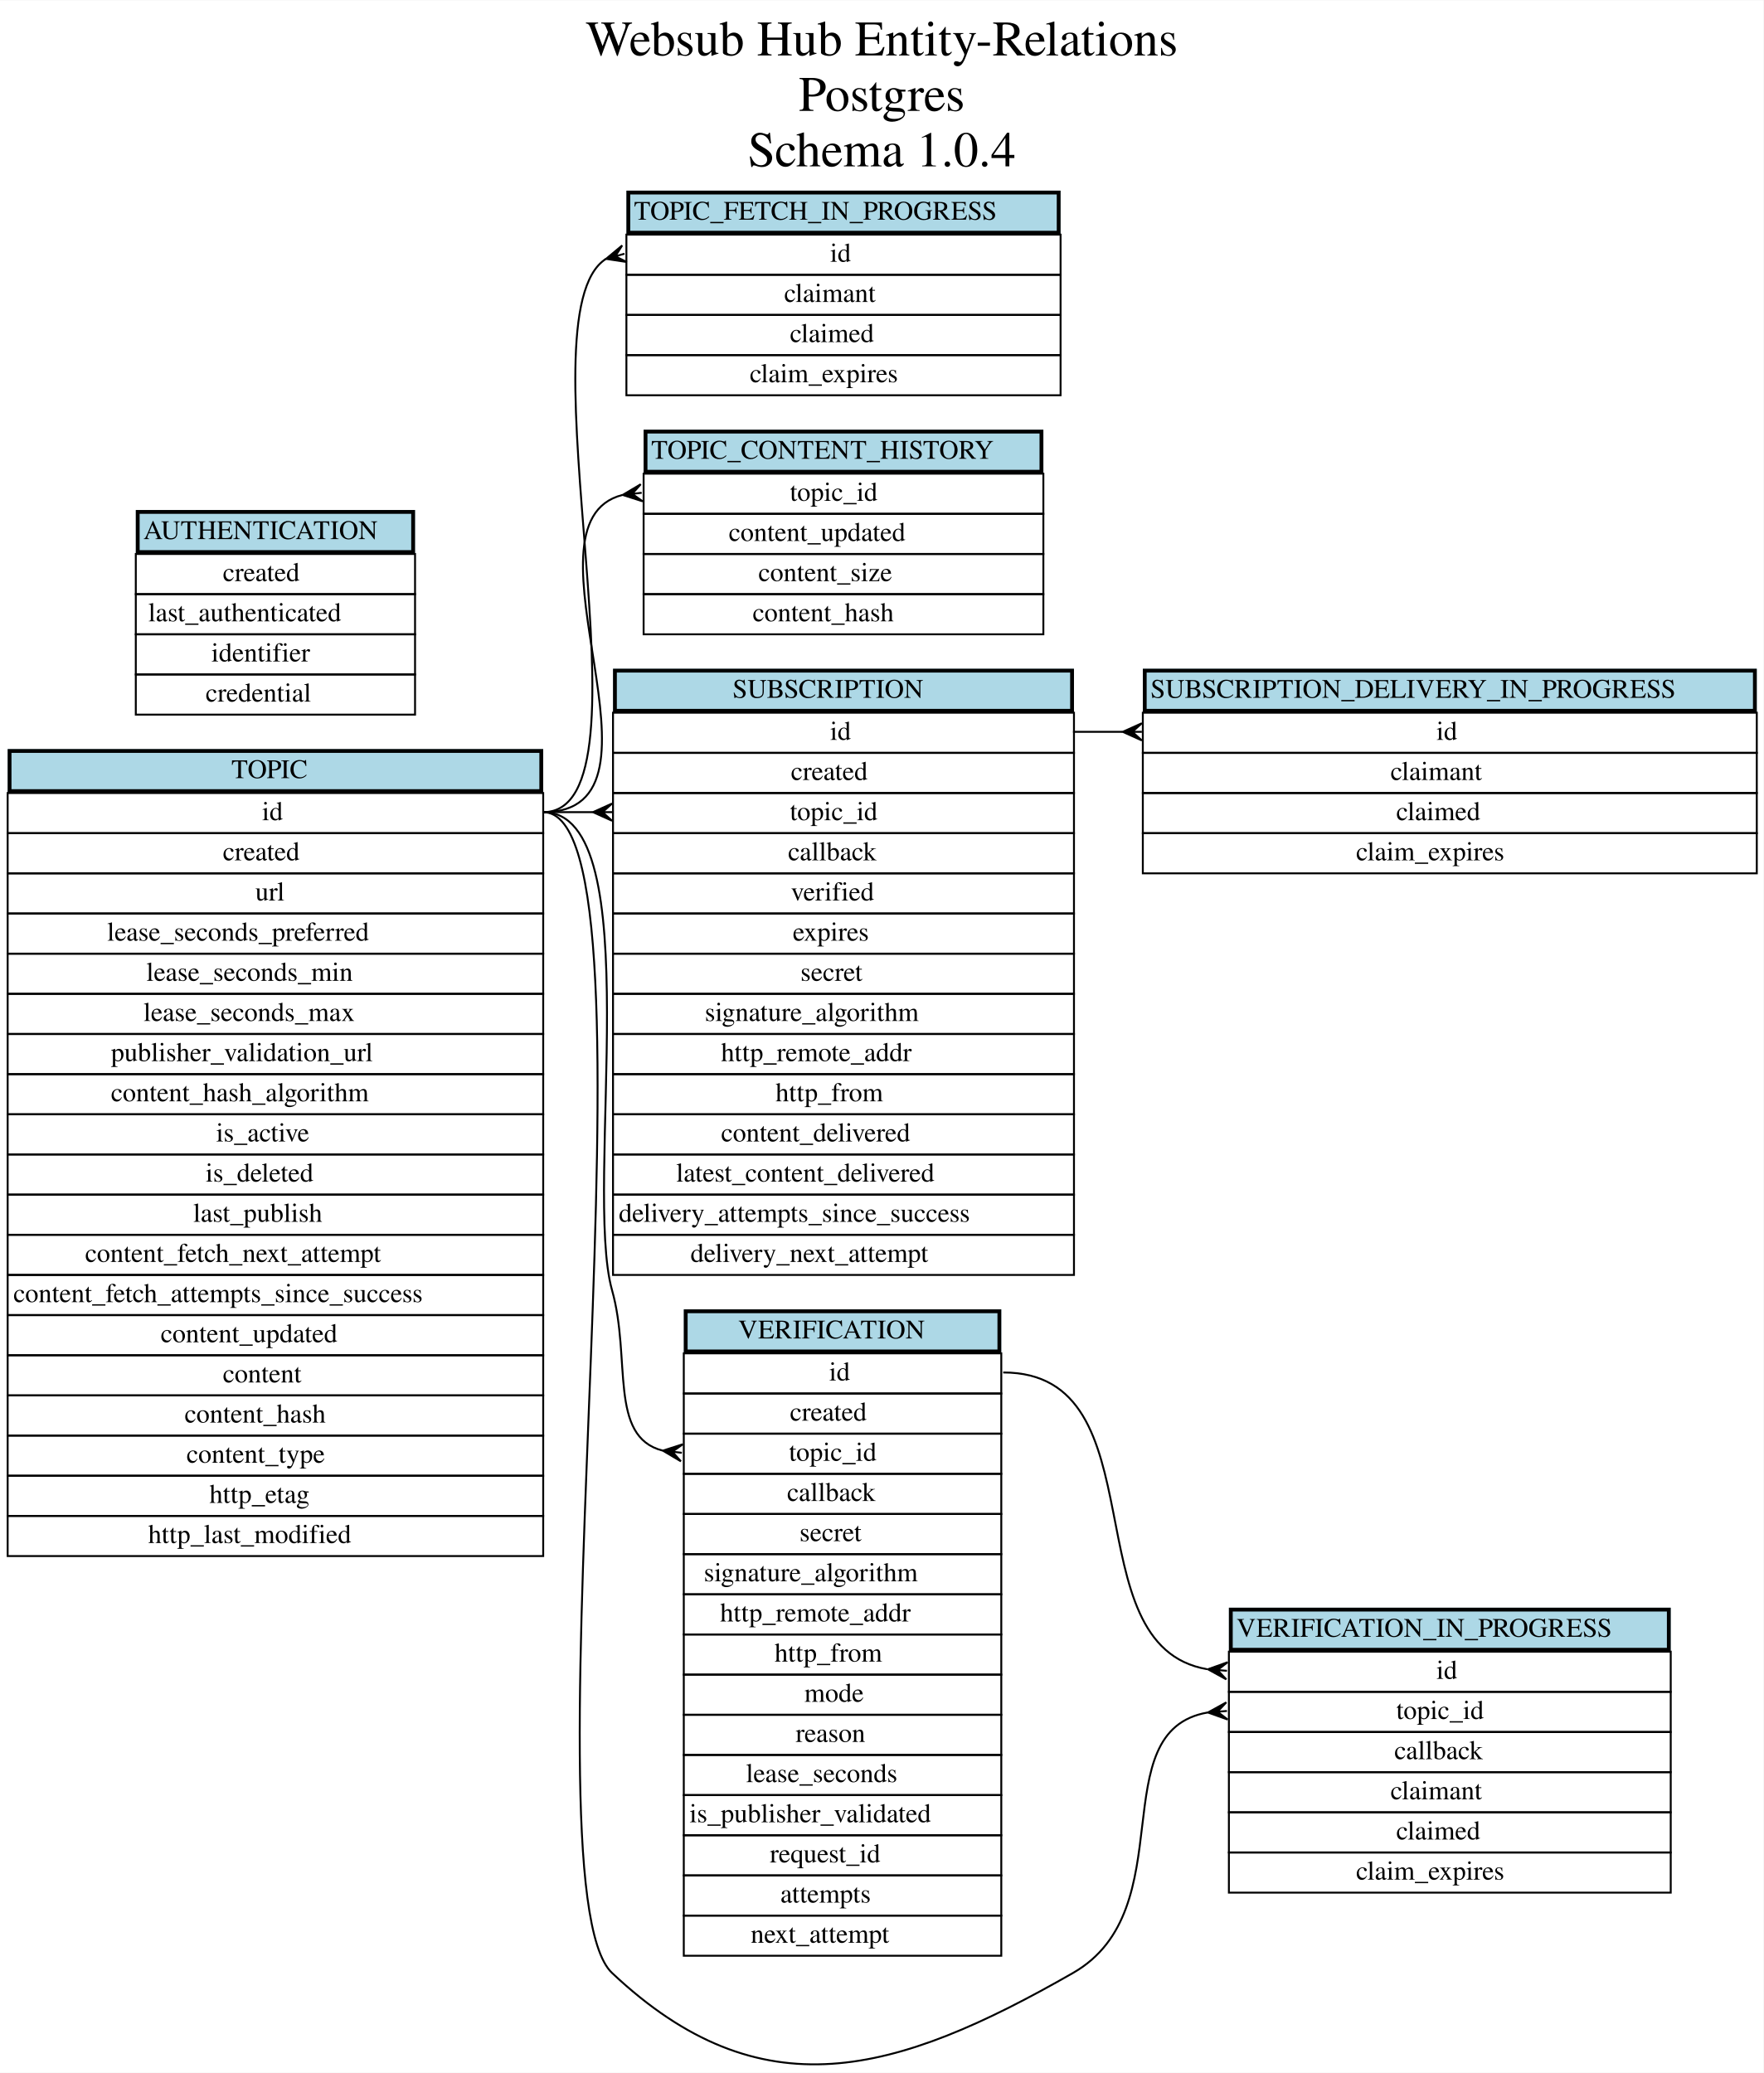
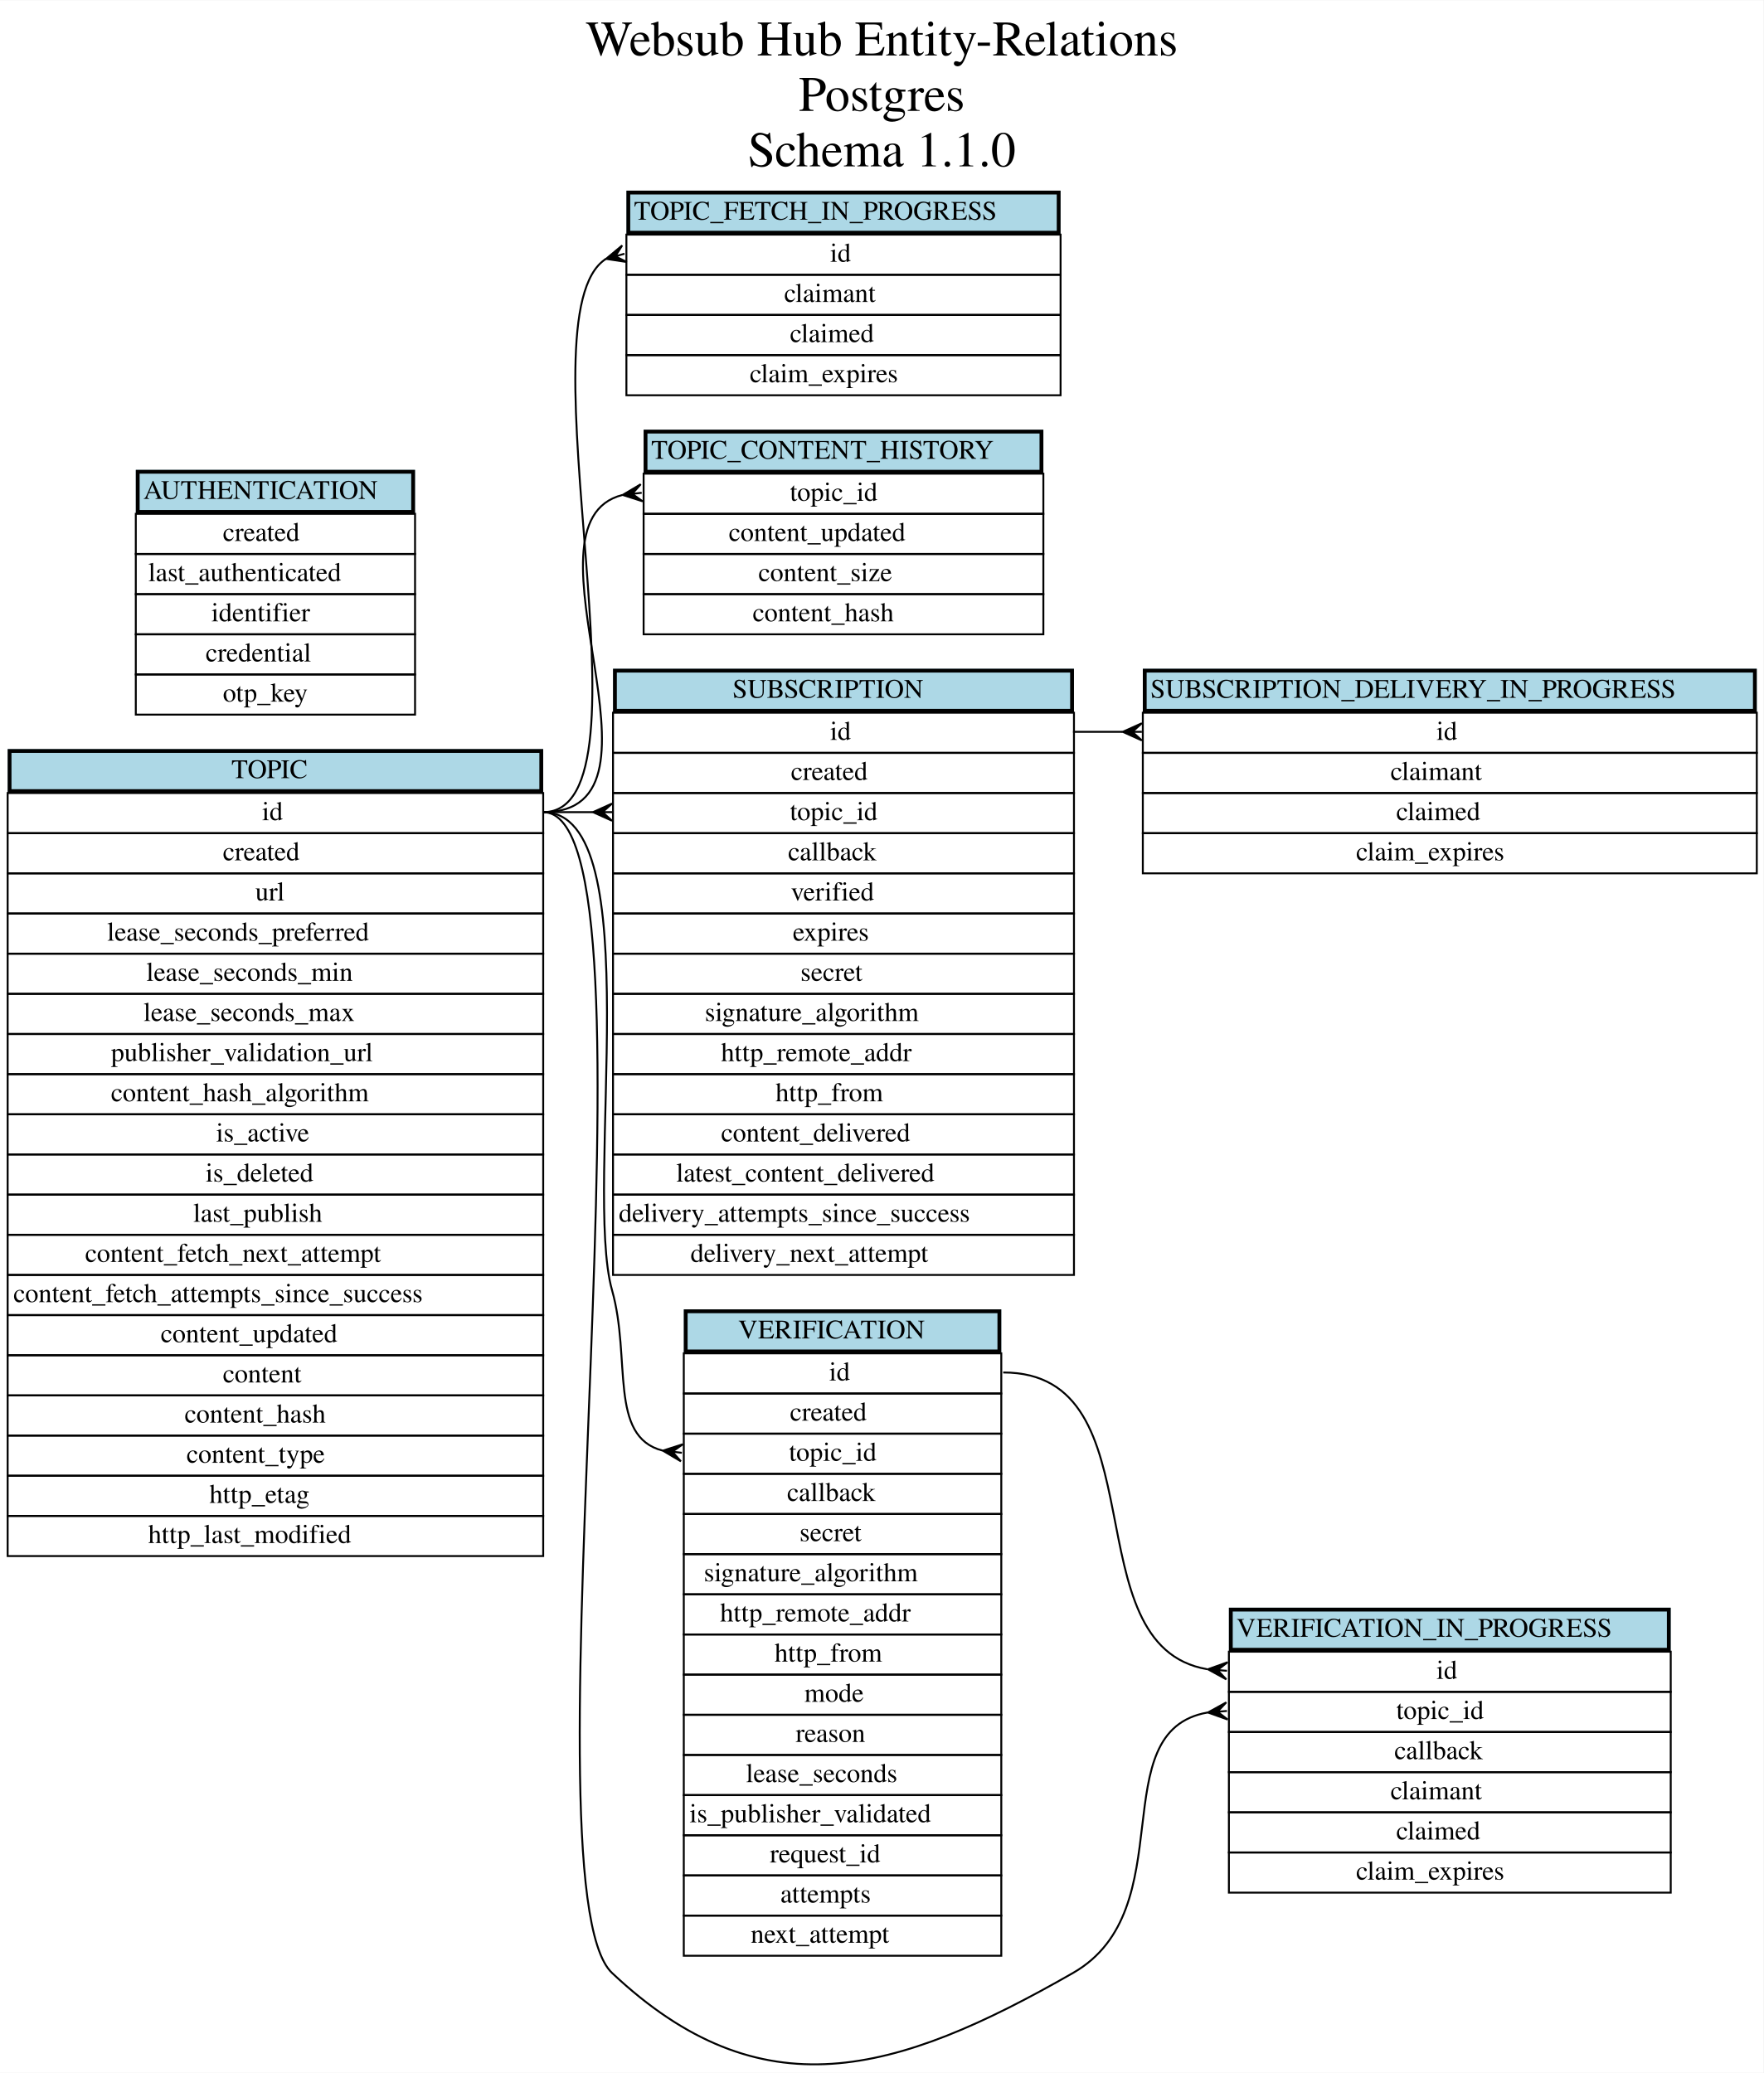
<svg xmlns="http://www.w3.org/2000/svg" width="922pt" height="1084pt" viewBox="0.00 0.00 922.00 1083.63">
  <g id="graph0" class="graph" transform="scale(1 1) rotate(0) translate(4 1079.63)">
    <polygon fill="white" stroke="transparent" points="-4,4 -4,-1079.63 918,-1079.63 918,4 -4,4" />
    <text text-anchor="middle" x="457" y="-1050.83" font-family="Times,serif" font-size="26.00">Websub Hub Entity-Relations</text>
    <text text-anchor="middle" x="457" y="-1021.83" font-family="Times,serif" font-size="26.00">Postgres</text>
-     <text text-anchor="middle" x="457" y="-992.83" font-family="Times,serif" font-size="26.00">Schema 1.0.4</text>
+     <text text-anchor="middle" x="457" y="-992.83" font-family="Times,serif" font-size="26.00">Schema 1.1.0</text>
    <g id="node1" class="node">
      <polygon fill="lightblue" stroke="transparent" points="0,-665.13 0,-688.13 280,-688.13 280,-665.13 0,-665.13" />
      <polygon fill="none" stroke="black" stroke-width="2" points="1,-666.13 1,-687.13 279,-687.13 279,-666.13 1,-666.13" />
      <text text-anchor="start" x="117" y="-672.93" font-family="Times,serif" font-size="14.00">TOPIC</text>
      <polygon fill="none" stroke="black" points="0,-644.13 0,-665.13 280,-665.13 280,-644.13 0,-644.13" />
      <text text-anchor="start" x="133" y="-650.93" font-family="Times,serif" font-size="14.00">id</text>
      <polygon fill="none" stroke="black" points="0,-623.13 0,-644.13 280,-644.13 280,-623.13 0,-623.13" />
      <text text-anchor="start" x="112.5" y="-629.93" font-family="Times,serif" font-size="14.00">created</text>
      <polygon fill="none" stroke="black" points="0,-602.13 0,-623.13 280,-623.13 280,-602.13 0,-602.13" />
      <text text-anchor="start" x="129.5" y="-608.93" font-family="Times,serif" font-size="14.00">url</text>
      <polygon fill="none" stroke="black" points="0,-581.13 0,-602.13 280,-602.13 280,-581.13 0,-581.13" />
      <text text-anchor="start" x="52" y="-587.93" font-family="Times,serif" font-size="14.00">lease_seconds_preferred</text>
      <polygon fill="none" stroke="black" points="0,-560.13 0,-581.13 280,-581.13 280,-560.13 0,-560.13" />
      <text text-anchor="start" x="72.5" y="-566.93" font-family="Times,serif" font-size="14.00">lease_seconds_min</text>
      <polygon fill="none" stroke="black" points="0,-539.13 0,-560.13 280,-560.13 280,-539.13 0,-539.13" />
      <text text-anchor="start" x="71" y="-545.93" font-family="Times,serif" font-size="14.00">lease_seconds_max</text>
      <polygon fill="none" stroke="black" points="0,-518.13 0,-539.13 280,-539.13 280,-518.13 0,-518.13" />
      <text text-anchor="start" x="54" y="-524.93" font-family="Times,serif" font-size="14.00">publisher_validation_url</text>
      <polygon fill="none" stroke="black" points="0,-497.13 0,-518.13 280,-518.13 280,-497.13 0,-497.13" />
      <text text-anchor="start" x="54" y="-503.93" font-family="Times,serif" font-size="14.00">content_hash_algorithm</text>
      <polygon fill="none" stroke="black" points="0,-476.13 0,-497.13 280,-497.13 280,-476.13 0,-476.13" />
      <text text-anchor="start" x="109" y="-482.93" font-family="Times,serif" font-size="14.00">is_active</text>
      <polygon fill="none" stroke="black" points="0,-455.13 0,-476.13 280,-476.13 280,-455.13 0,-455.13" />
      <text text-anchor="start" x="103.5" y="-461.93" font-family="Times,serif" font-size="14.00">is_deleted</text>
      <polygon fill="none" stroke="black" points="0,-434.13 0,-455.13 280,-455.13 280,-434.13 0,-434.13" />
      <text text-anchor="start" x="97" y="-440.93" font-family="Times,serif" font-size="14.00">last_publish</text>
      <polygon fill="none" stroke="black" points="0,-413.13 0,-434.13 280,-434.13 280,-413.13 0,-413.13" />
      <text text-anchor="start" x="40.5" y="-419.93" font-family="Times,serif" font-size="14.00">content_fetch_next_attempt</text>
      <polygon fill="none" stroke="black" points="0,-392.13 0,-413.13 280,-413.13 280,-392.13 0,-392.13" />
      <text text-anchor="start" x="3" y="-398.93" font-family="Times,serif" font-size="14.00">content_fetch_attempts_since_success</text>
      <polygon fill="none" stroke="black" points="0,-371.13 0,-392.13 280,-392.13 280,-371.13 0,-371.13" />
      <text text-anchor="start" x="80" y="-377.93" font-family="Times,serif" font-size="14.00">content_updated</text>
      <polygon fill="none" stroke="black" points="0,-350.13 0,-371.13 280,-371.13 280,-350.13 0,-350.13" />
      <text text-anchor="start" x="112.5" y="-356.93" font-family="Times,serif" font-size="14.00">content</text>
      <polygon fill="none" stroke="black" points="0,-329.13 0,-350.13 280,-350.13 280,-329.13 0,-329.13" />
      <text text-anchor="start" x="92.5" y="-335.93" font-family="Times,serif" font-size="14.00">content_hash</text>
      <polygon fill="none" stroke="black" points="0,-308.13 0,-329.13 280,-329.13 280,-308.13 0,-308.13" />
      <text text-anchor="start" x="93.5" y="-314.93" font-family="Times,serif" font-size="14.00">content_type</text>
      <polygon fill="none" stroke="black" points="0,-287.13 0,-308.13 280,-308.13 280,-287.13 0,-287.13" />
      <text text-anchor="start" x="105.5" y="-293.93" font-family="Times,serif" font-size="14.00">http_etag</text>
      <polygon fill="none" stroke="black" points="0,-266.13 0,-287.13 280,-287.13 280,-266.13 0,-266.13" />
      <text text-anchor="start" x="73.5" y="-272.93" font-family="Times,serif" font-size="14.00">http_last_modified</text>
    </g>
    <g id="node2" class="node">
      <polygon fill="lightblue" stroke="transparent" points="323.5,-957.13 323.5,-980.13 550.5,-980.13 550.5,-957.13 323.5,-957.13" />
      <polygon fill="none" stroke="black" stroke-width="2" points="324.5,-958.13 324.5,-979.13 549.5,-979.13 549.5,-958.13 324.5,-958.13" />
      <text text-anchor="start" x="327.5" y="-964.93" font-family="Times,serif" font-size="14.00">TOPIC_FETCH_IN_PROGRESS</text>
      <polygon fill="none" stroke="black" points="323.5,-936.13 323.5,-957.13 550.5,-957.13 550.5,-936.13 323.5,-936.13" />
      <text text-anchor="start" x="430" y="-942.93" font-family="Times,serif" font-size="14.00">id</text>
      <polygon fill="none" stroke="black" points="323.5,-915.13 323.5,-936.13 550.5,-936.13 550.5,-915.13 323.5,-915.13" />
      <text text-anchor="start" x="406" y="-921.93" font-family="Times,serif" font-size="14.00">claimant</text>
      <polygon fill="none" stroke="black" points="323.5,-894.13 323.5,-915.13 550.5,-915.13 550.5,-894.13 323.5,-894.13" />
      <text text-anchor="start" x="409" y="-900.93" font-family="Times,serif" font-size="14.00">claimed</text>
      <polygon fill="none" stroke="black" points="323.5,-873.13 323.5,-894.13 550.5,-894.13 550.5,-873.13 323.5,-873.13" />
      <text text-anchor="start" x="388" y="-879.93" font-family="Times,serif" font-size="14.00">claim_expires</text>
    </g>
    <g id="edge1" class="edge">
      <path fill="none" stroke="black" d="M280,-655.13C341.86,-655.13 266.47,-914.99 312.79,-944.43" />
      <polygon fill="black" stroke="black" points="312.87,-944.45 321.29,-951.47 317.68,-945.79 322.5,-947.13 322.5,-947.13 322.5,-947.13 317.68,-945.79 323.71,-942.8 312.87,-944.45 312.87,-944.45" />
    </g>
    <g id="node3" class="node">
      <polygon fill="lightblue" stroke="transparent" points="332.5,-832.13 332.5,-855.13 541.5,-855.13 541.5,-832.13 332.5,-832.13" />
      <polygon fill="none" stroke="black" stroke-width="2" points="333.5,-833.13 333.5,-854.13 540.5,-854.13 540.5,-833.13 333.5,-833.13" />
      <text text-anchor="start" x="336.5" y="-839.93" font-family="Times,serif" font-size="14.00">TOPIC_CONTENT_HISTORY</text>
      <polygon fill="none" stroke="black" points="332.5,-811.13 332.5,-832.13 541.5,-832.13 541.5,-811.13 332.5,-811.13" />
      <text text-anchor="start" x="409" y="-817.93" font-family="Times,serif" font-size="14.00">topic_id</text>
      <polygon fill="none" stroke="black" points="332.5,-790.13 332.5,-811.13 541.5,-811.13 541.5,-790.13 332.5,-790.13" />
      <text text-anchor="start" x="377" y="-796.93" font-family="Times,serif" font-size="14.00">content_updated</text>
      <polygon fill="none" stroke="black" points="332.5,-769.13 332.5,-790.13 541.5,-790.13 541.5,-769.13 332.5,-769.13" />
      <text text-anchor="start" x="392.5" y="-775.93" font-family="Times,serif" font-size="14.00">content_size</text>
      <polygon fill="none" stroke="black" points="332.5,-748.13 332.5,-769.13 541.5,-769.13 541.5,-748.13 332.5,-748.13" />
      <text text-anchor="start" x="389.5" y="-754.93" font-family="Times,serif" font-size="14.00">content_hash</text>
    </g>
    <g id="edge2" class="edge">
      <path fill="none" stroke="black" d="M280,-655.13C353.88,-655.13 263.54,-806.22 321.38,-820.98" />
      <polygon fill="black" stroke="black" points="321.56,-821 330.99,-826.6 326.53,-821.56 331.5,-822.13 331.5,-822.13 331.5,-822.13 326.53,-821.56 332.01,-817.66 321.56,-821 321.56,-821" />
    </g>
    <g id="node4" class="node">
      <polygon fill="lightblue" stroke="transparent" points="316.5,-707.13 316.5,-730.13 557.5,-730.13 557.5,-707.13 316.5,-707.13" />
      <polygon fill="none" stroke="black" stroke-width="2" points="317.5,-708.13 317.5,-729.13 556.5,-729.13 556.5,-708.13 317.5,-708.13" />
      <text text-anchor="start" x="379" y="-714.93" font-family="Times,serif" font-size="14.00">SUBSCRIPTION</text>
      <polygon fill="none" stroke="black" points="316.5,-686.13 316.5,-707.13 557.5,-707.13 557.5,-686.13 316.5,-686.13" />
      <text text-anchor="start" x="430" y="-692.93" font-family="Times,serif" font-size="14.00">id</text>
      <polygon fill="none" stroke="black" points="316.5,-665.13 316.5,-686.13 557.5,-686.13 557.5,-665.13 316.5,-665.13" />
      <text text-anchor="start" x="409.5" y="-671.93" font-family="Times,serif" font-size="14.00">created</text>
      <polygon fill="none" stroke="black" points="316.5,-644.13 316.5,-665.13 557.5,-665.13 557.5,-644.13 316.5,-644.13" />
      <text text-anchor="start" x="409" y="-650.93" font-family="Times,serif" font-size="14.00">topic_id</text>
      <polygon fill="none" stroke="black" points="316.5,-623.13 316.5,-644.13 557.5,-644.13 557.5,-623.13 316.5,-623.13" />
      <text text-anchor="start" x="408" y="-629.93" font-family="Times,serif" font-size="14.00">callback</text>
      <polygon fill="none" stroke="black" points="316.5,-602.13 316.5,-623.13 557.5,-623.13 557.5,-602.13 316.5,-602.13" />
      <text text-anchor="start" x="409.5" y="-608.93" font-family="Times,serif" font-size="14.00">verified</text>
      <polygon fill="none" stroke="black" points="316.5,-581.13 316.5,-602.13 557.5,-602.13 557.5,-581.13 316.5,-581.13" />
      <text text-anchor="start" x="410.5" y="-587.93" font-family="Times,serif" font-size="14.00">expires</text>
      <polygon fill="none" stroke="black" points="316.5,-560.13 316.5,-581.13 557.5,-581.13 557.5,-560.13 316.5,-560.13" />
      <text text-anchor="start" x="414.5" y="-566.93" font-family="Times,serif" font-size="14.00">secret</text>
      <polygon fill="none" stroke="black" points="316.5,-539.13 316.5,-560.13 557.5,-560.13 557.5,-539.13 316.5,-539.13" />
      <text text-anchor="start" x="364.5" y="-545.93" font-family="Times,serif" font-size="14.00">signature_algorithm</text>
      <polygon fill="none" stroke="black" points="316.5,-518.13 316.5,-539.13 557.5,-539.13 557.5,-518.13 316.5,-518.13" />
      <text text-anchor="start" x="373" y="-524.93" font-family="Times,serif" font-size="14.00">http_remote_addr</text>
      <polygon fill="none" stroke="black" points="316.5,-497.13 316.5,-518.13 557.5,-518.13 557.5,-497.13 316.5,-497.13" />
      <text text-anchor="start" x="401.5" y="-503.93" font-family="Times,serif" font-size="14.00">http_from</text>
      <polygon fill="none" stroke="black" points="316.5,-476.13 316.5,-497.13 557.5,-497.13 557.5,-476.13 316.5,-476.13" />
      <text text-anchor="start" x="373" y="-482.93" font-family="Times,serif" font-size="14.00">content_delivered</text>
      <polygon fill="none" stroke="black" points="316.5,-455.13 316.5,-476.13 557.5,-476.13 557.5,-455.13 316.5,-455.13" />
      <text text-anchor="start" x="349.5" y="-461.93" font-family="Times,serif" font-size="14.00">latest_content_delivered</text>
      <polygon fill="none" stroke="black" points="316.5,-434.13 316.5,-455.13 557.5,-455.13 557.5,-434.13 316.5,-434.13" />
      <text text-anchor="start" x="319.5" y="-440.93" font-family="Times,serif" font-size="14.00">delivery_attempts_since_success</text>
      <polygon fill="none" stroke="black" points="316.5,-413.13 316.5,-434.13 557.5,-434.13 557.5,-413.13 316.5,-413.13" />
      <text text-anchor="start" x="357" y="-419.93" font-family="Times,serif" font-size="14.00">delivery_next_attempt</text>
    </g>
    <g id="edge3" class="edge">
      <path fill="none" stroke="black" d="M280,-655.13C292,-655.13 297.25,-655.13 305.88,-655.13" />
      <polygon fill="black" stroke="black" points="306,-655.13 316,-659.63 311,-655.13 316,-655.13 316,-655.13 316,-655.13 311,-655.13 316,-650.63 306,-655.13 306,-655.13" />
    </g>
    <g id="node6" class="node">
      <polygon fill="lightblue" stroke="transparent" points="353.5,-372.13 353.5,-395.13 519.5,-395.13 519.5,-372.13 353.5,-372.13" />
      <polygon fill="none" stroke="black" stroke-width="2" points="354.5,-373.13 354.5,-394.13 518.5,-394.13 518.5,-373.13 354.5,-373.13" />
      <text text-anchor="start" x="382" y="-379.93" font-family="Times,serif" font-size="14.00">VERIFICATION</text>
      <polygon fill="none" stroke="black" points="353.5,-351.13 353.5,-372.13 519.5,-372.13 519.5,-351.13 353.5,-351.13" />
      <text text-anchor="start" x="429.5" y="-357.93" font-family="Times,serif" font-size="14.00">id</text>
      <polygon fill="none" stroke="black" points="353.5,-330.13 353.5,-351.13 519.5,-351.13 519.5,-330.13 353.5,-330.13" />
      <text text-anchor="start" x="409" y="-336.93" font-family="Times,serif" font-size="14.00">created</text>
      <polygon fill="none" stroke="black" points="353.5,-309.13 353.5,-330.13 519.5,-330.13 519.5,-309.13 353.5,-309.13" />
      <text text-anchor="start" x="408.5" y="-315.93" font-family="Times,serif" font-size="14.00">topic_id</text>
      <polygon fill="none" stroke="black" points="353.5,-288.13 353.5,-309.13 519.5,-309.13 519.5,-288.13 353.5,-288.13" />
      <text text-anchor="start" x="407.5" y="-294.93" font-family="Times,serif" font-size="14.00">callback</text>
      <polygon fill="none" stroke="black" points="353.5,-267.13 353.5,-288.13 519.5,-288.13 519.5,-267.13 353.5,-267.13" />
      <text text-anchor="start" x="414" y="-273.93" font-family="Times,serif" font-size="14.00">secret</text>
      <polygon fill="none" stroke="black" points="353.5,-246.13 353.5,-267.13 519.5,-267.13 519.5,-246.13 353.5,-246.13" />
      <text text-anchor="start" x="364" y="-252.93" font-family="Times,serif" font-size="14.00">signature_algorithm</text>
      <polygon fill="none" stroke="black" points="353.5,-225.13 353.5,-246.13 519.5,-246.13 519.5,-225.13 353.5,-225.13" />
      <text text-anchor="start" x="372.5" y="-231.93" font-family="Times,serif" font-size="14.00">http_remote_addr</text>
      <polygon fill="none" stroke="black" points="353.5,-204.13 353.5,-225.13 519.5,-225.13 519.5,-204.13 353.5,-204.13" />
      <text text-anchor="start" x="401" y="-210.93" font-family="Times,serif" font-size="14.00">http_from</text>
      <polygon fill="none" stroke="black" points="353.5,-183.13 353.5,-204.13 519.5,-204.13 519.5,-183.13 353.5,-183.13" />
      <text text-anchor="start" x="416.5" y="-189.93" font-family="Times,serif" font-size="14.00">mode</text>
      <polygon fill="none" stroke="black" points="353.5,-162.13 353.5,-183.13 519.5,-183.13 519.5,-162.13 353.5,-162.13" />
      <text text-anchor="start" x="412" y="-168.93" font-family="Times,serif" font-size="14.00">reason</text>
      <polygon fill="none" stroke="black" points="353.5,-141.13 353.5,-162.13 519.5,-162.13 519.5,-141.13 353.5,-141.13" />
      <text text-anchor="start" x="386" y="-147.93" font-family="Times,serif" font-size="14.00">lease_seconds</text>
      <polygon fill="none" stroke="black" points="353.5,-120.13 353.5,-141.13 519.5,-141.13 519.5,-120.13 353.5,-120.13" />
      <text text-anchor="start" x="356.5" y="-126.93" font-family="Times,serif" font-size="14.00">is_publisher_validated</text>
      <polygon fill="none" stroke="black" points="353.5,-99.13 353.5,-120.13 519.5,-120.13 519.5,-99.13 353.5,-99.13" />
      <text text-anchor="start" x="398.5" y="-105.93" font-family="Times,serif" font-size="14.00">request_id</text>
      <polygon fill="none" stroke="black" points="353.5,-78.13 353.5,-99.13 519.5,-99.13 519.5,-78.13 353.5,-78.13" />
      <text text-anchor="start" x="404" y="-84.93" font-family="Times,serif" font-size="14.00">attempts</text>
      <polygon fill="none" stroke="black" points="353.5,-57.13 353.5,-78.13 519.5,-78.13 519.5,-57.13 353.5,-57.13" />
      <text text-anchor="start" x="388.5" y="-63.93" font-family="Times,serif" font-size="14.00">next_attempt</text>
    </g>
    <g id="edge5" class="edge">
      <path fill="none" stroke="black" d="M280,-655.13C336.13,-655.13 300.8,-459.16 316,-405.13 326.09,-369.27 314.1,-328.6 342.37,-321.29" />
      <polygon fill="black" stroke="black" points="342.56,-321.26 353.01,-324.6 347.53,-320.7 352.5,-320.13 352.5,-320.13 352.5,-320.13 347.53,-320.7 351.99,-315.66 342.56,-321.26 342.56,-321.26" />
    </g>
    <g id="node7" class="node">
      <polygon fill="lightblue" stroke="transparent" points="638.5,-216.13 638.5,-239.13 869.5,-239.13 869.5,-216.13 638.5,-216.13" />
      <polygon fill="none" stroke="black" stroke-width="2" points="639.5,-217.13 639.5,-238.13 868.5,-238.13 868.5,-217.13 639.5,-217.13" />
      <text text-anchor="start" x="642.5" y="-223.93" font-family="Times,serif" font-size="14.00">VERIFICATION_IN_PROGRESS</text>
      <polygon fill="none" stroke="black" points="638.5,-195.13 638.5,-216.13 869.5,-216.13 869.5,-195.13 638.5,-195.13" />
      <text text-anchor="start" x="747" y="-201.93" font-family="Times,serif" font-size="14.00">id</text>
      <polygon fill="none" stroke="black" points="638.5,-174.13 638.5,-195.13 869.5,-195.13 869.5,-174.13 638.5,-174.13" />
      <text text-anchor="start" x="726" y="-180.93" font-family="Times,serif" font-size="14.00">topic_id</text>
      <polygon fill="none" stroke="black" points="638.5,-153.13 638.5,-174.13 869.5,-174.13 869.5,-153.13 638.5,-153.13" />
      <text text-anchor="start" x="725" y="-159.93" font-family="Times,serif" font-size="14.00">callback</text>
      <polygon fill="none" stroke="black" points="638.5,-132.13 638.5,-153.13 869.5,-153.13 869.5,-132.13 638.5,-132.13" />
      <text text-anchor="start" x="723" y="-138.93" font-family="Times,serif" font-size="14.00">claimant</text>
      <polygon fill="none" stroke="black" points="638.5,-111.13 638.5,-132.13 869.5,-132.13 869.5,-111.13 638.5,-111.13" />
      <text text-anchor="start" x="726" y="-117.93" font-family="Times,serif" font-size="14.00">claimed</text>
      <polygon fill="none" stroke="black" points="638.5,-90.13 638.5,-111.13 869.5,-111.13 869.5,-90.13 638.5,-90.13" />
      <text text-anchor="start" x="705" y="-96.93" font-family="Times,serif" font-size="14.00">claim_expires</text>
    </g>
    <g id="edge7" class="edge">
      <path fill="none" stroke="black" d="M280,-655.13C347.56,-655.13 266.83,-94.47 316,-48.13 393.95,25.33 464.03,5.07 557,-48.13 615.06,-81.36 571.99,-174.57 627.31,-184.31" />
      <polygon fill="black" stroke="black" points="627.53,-184.32 637.14,-189.62 632.52,-184.73 637.5,-185.13 637.5,-185.13 637.5,-185.13 632.52,-184.73 637.86,-180.65 627.53,-184.32 627.53,-184.32" />
    </g>
    <g id="node5" class="node">
      <polygon fill="lightblue" stroke="transparent" points="593.5,-707.13 593.5,-730.13 914.5,-730.13 914.5,-707.13 593.5,-707.13" />
      <polygon fill="none" stroke="black" stroke-width="2" points="594.5,-708.13 594.5,-729.13 913.5,-729.13 913.5,-708.13 594.5,-708.13" />
      <text text-anchor="start" x="597.5" y="-714.93" font-family="Times,serif" font-size="14.00">SUBSCRIPTION_DELIVERY_IN_PROGRESS</text>
      <polygon fill="none" stroke="black" points="593.5,-686.13 593.5,-707.13 914.5,-707.13 914.5,-686.13 593.5,-686.13" />
      <text text-anchor="start" x="747" y="-692.93" font-family="Times,serif" font-size="14.00">id</text>
      <polygon fill="none" stroke="black" points="593.5,-665.13 593.5,-686.13 914.5,-686.13 914.5,-665.13 593.5,-665.13" />
      <text text-anchor="start" x="723" y="-671.93" font-family="Times,serif" font-size="14.00">claimant</text>
      <polygon fill="none" stroke="black" points="593.5,-644.13 593.5,-665.13 914.5,-665.13 914.5,-644.13 593.5,-644.13" />
      <text text-anchor="start" x="726" y="-650.93" font-family="Times,serif" font-size="14.00">claimed</text>
      <polygon fill="none" stroke="black" points="593.5,-623.13 593.5,-644.13 914.5,-644.13 914.5,-623.13 593.5,-623.13" />
      <text text-anchor="start" x="705" y="-629.93" font-family="Times,serif" font-size="14.00">claim_expires</text>
    </g>
    <g id="edge4" class="edge">
      <path fill="none" stroke="black" d="M557,-697.13C569,-697.13 574.25,-697.13 582.88,-697.13" />
      <polygon fill="black" stroke="black" points="583,-697.13 593,-701.63 588,-697.13 593,-697.13 593,-697.13 593,-697.13 588,-697.13 593,-692.63 583,-697.13 583,-697.13" />
    </g>
    <g id="edge6" class="edge">
      <path fill="none" stroke="black" d="M520.5,-362.13C603.44,-362.13 555.41,-219.25 627.1,-206.97" />
      <polygon fill="black" stroke="black" points="627.53,-206.94 637.86,-210.62 632.52,-206.53 637.5,-206.13 637.5,-206.13 637.5,-206.13 632.52,-206.53 637.14,-201.65 627.53,-206.94 627.53,-206.94" />
    </g>
    <g id="node8" class="node">
-       <polygon fill="lightblue" stroke="transparent" points="67,-790.13 67,-813.13 213,-813.13 213,-790.13 67,-790.13" />
-       <polygon fill="none" stroke="black" stroke-width="2" points="68,-791.13 68,-812.13 212,-812.13 212,-791.13 68,-791.13" />
-       <text text-anchor="start" x="71" y="-797.93" font-family="Times,serif" font-size="14.00">AUTHENTICATION</text>
+       <polygon fill="lightblue" stroke="transparent" points="67,-811.13 67,-834.13 213,-834.13 213,-811.13 67,-811.13" />
+       <polygon fill="none" stroke="black" stroke-width="2" points="68,-812.13 68,-833.13 212,-833.13 212,-812.13 68,-812.13" />
+       <text text-anchor="start" x="71" y="-818.93" font-family="Times,serif" font-size="14.00">AUTHENTICATION</text>
+       <polygon fill="none" stroke="black" points="67,-790.13 67,-811.13 213,-811.13 213,-790.13 67,-790.13" />
+       <text text-anchor="start" x="112.5" y="-796.93" font-family="Times,serif" font-size="14.00">created</text>
      <polygon fill="none" stroke="black" points="67,-769.13 67,-790.13 213,-790.13 213,-769.13 67,-769.13" />
-       <text text-anchor="start" x="112.5" y="-775.93" font-family="Times,serif" font-size="14.00">created</text>
+       <text text-anchor="start" x="73.5" y="-775.93" font-family="Times,serif" font-size="14.00">last_authenticated</text>
      <polygon fill="none" stroke="black" points="67,-748.13 67,-769.13 213,-769.13 213,-748.13 67,-748.13" />
-       <text text-anchor="start" x="73.5" y="-754.93" font-family="Times,serif" font-size="14.00">last_authenticated</text>
+       <text text-anchor="start" x="106.5" y="-754.93" font-family="Times,serif" font-size="14.00">identifier</text>
      <polygon fill="none" stroke="black" points="67,-727.13 67,-748.13 213,-748.13 213,-727.13 67,-727.13" />
-       <text text-anchor="start" x="106.5" y="-733.93" font-family="Times,serif" font-size="14.00">identifier</text>
+       <text text-anchor="start" x="103.5" y="-733.93" font-family="Times,serif" font-size="14.00">credential</text>
      <polygon fill="none" stroke="black" points="67,-706.13 67,-727.13 213,-727.13 213,-706.13 67,-706.13" />
-       <text text-anchor="start" x="103.5" y="-712.93" font-family="Times,serif" font-size="14.00">credential</text>
+       <text text-anchor="start" x="112.5" y="-712.93" font-family="Times,serif" font-size="14.00">otp_key</text>
    </g>
  </g>
</svg>
